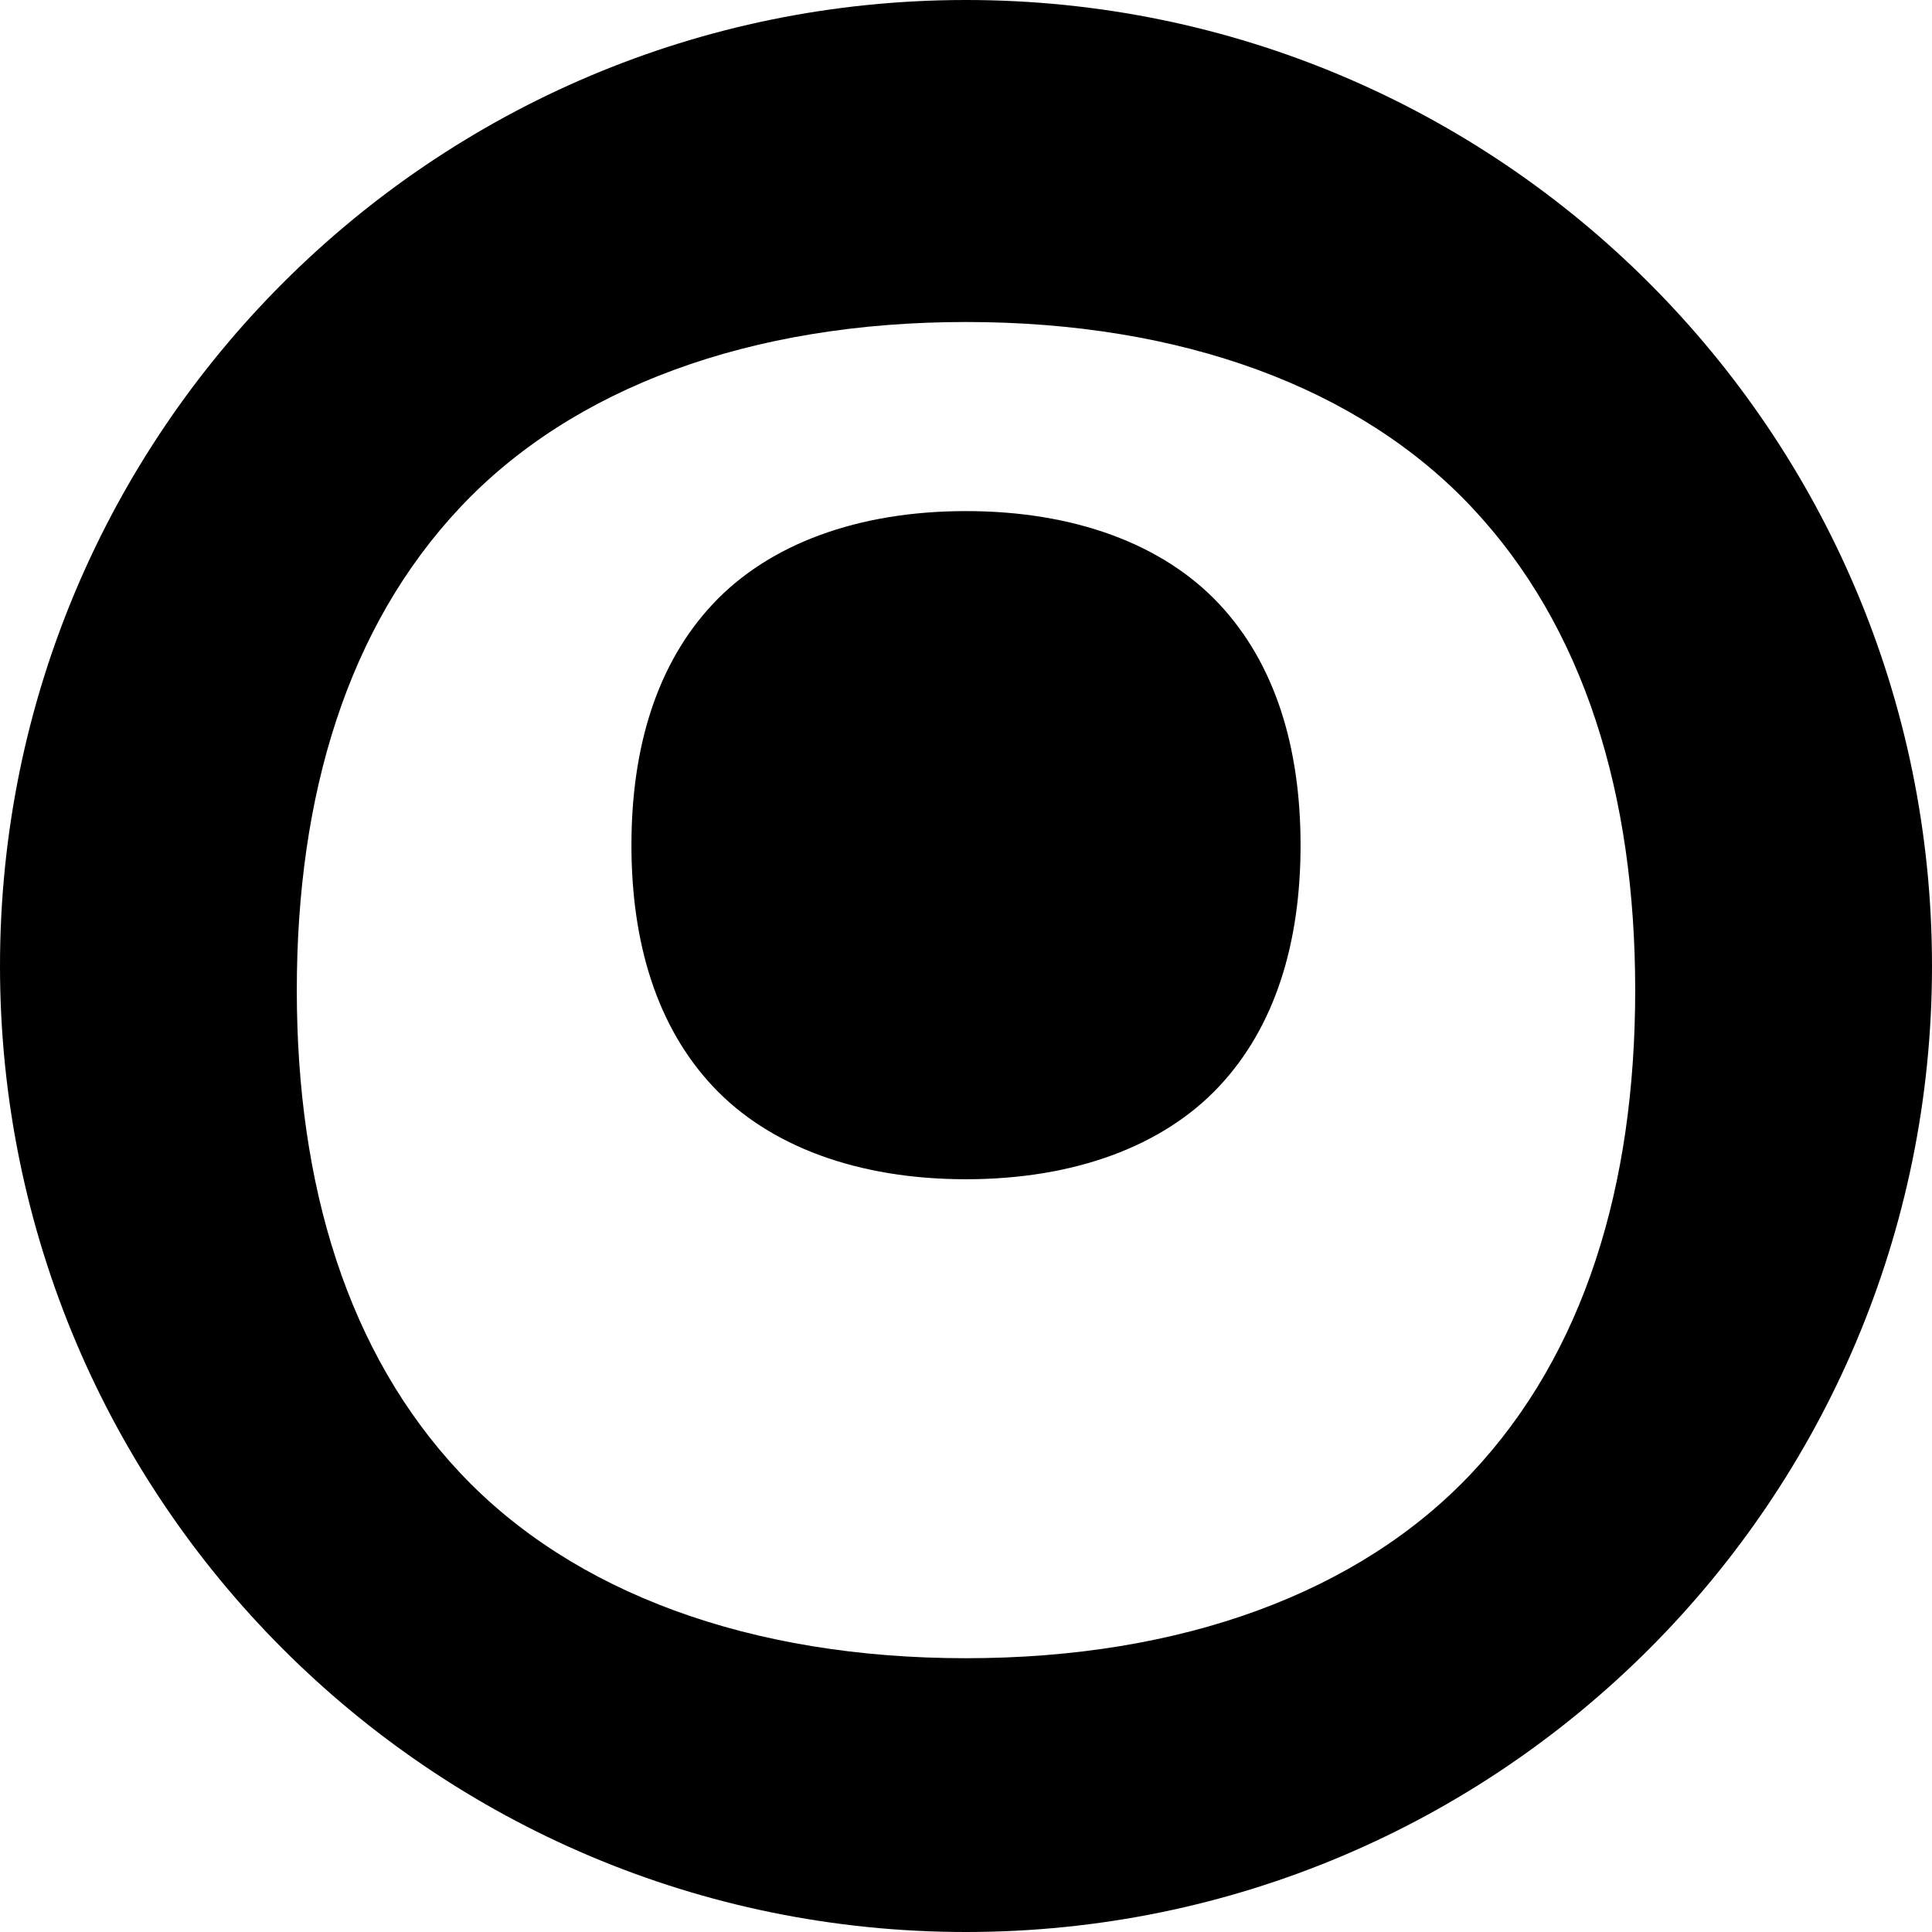
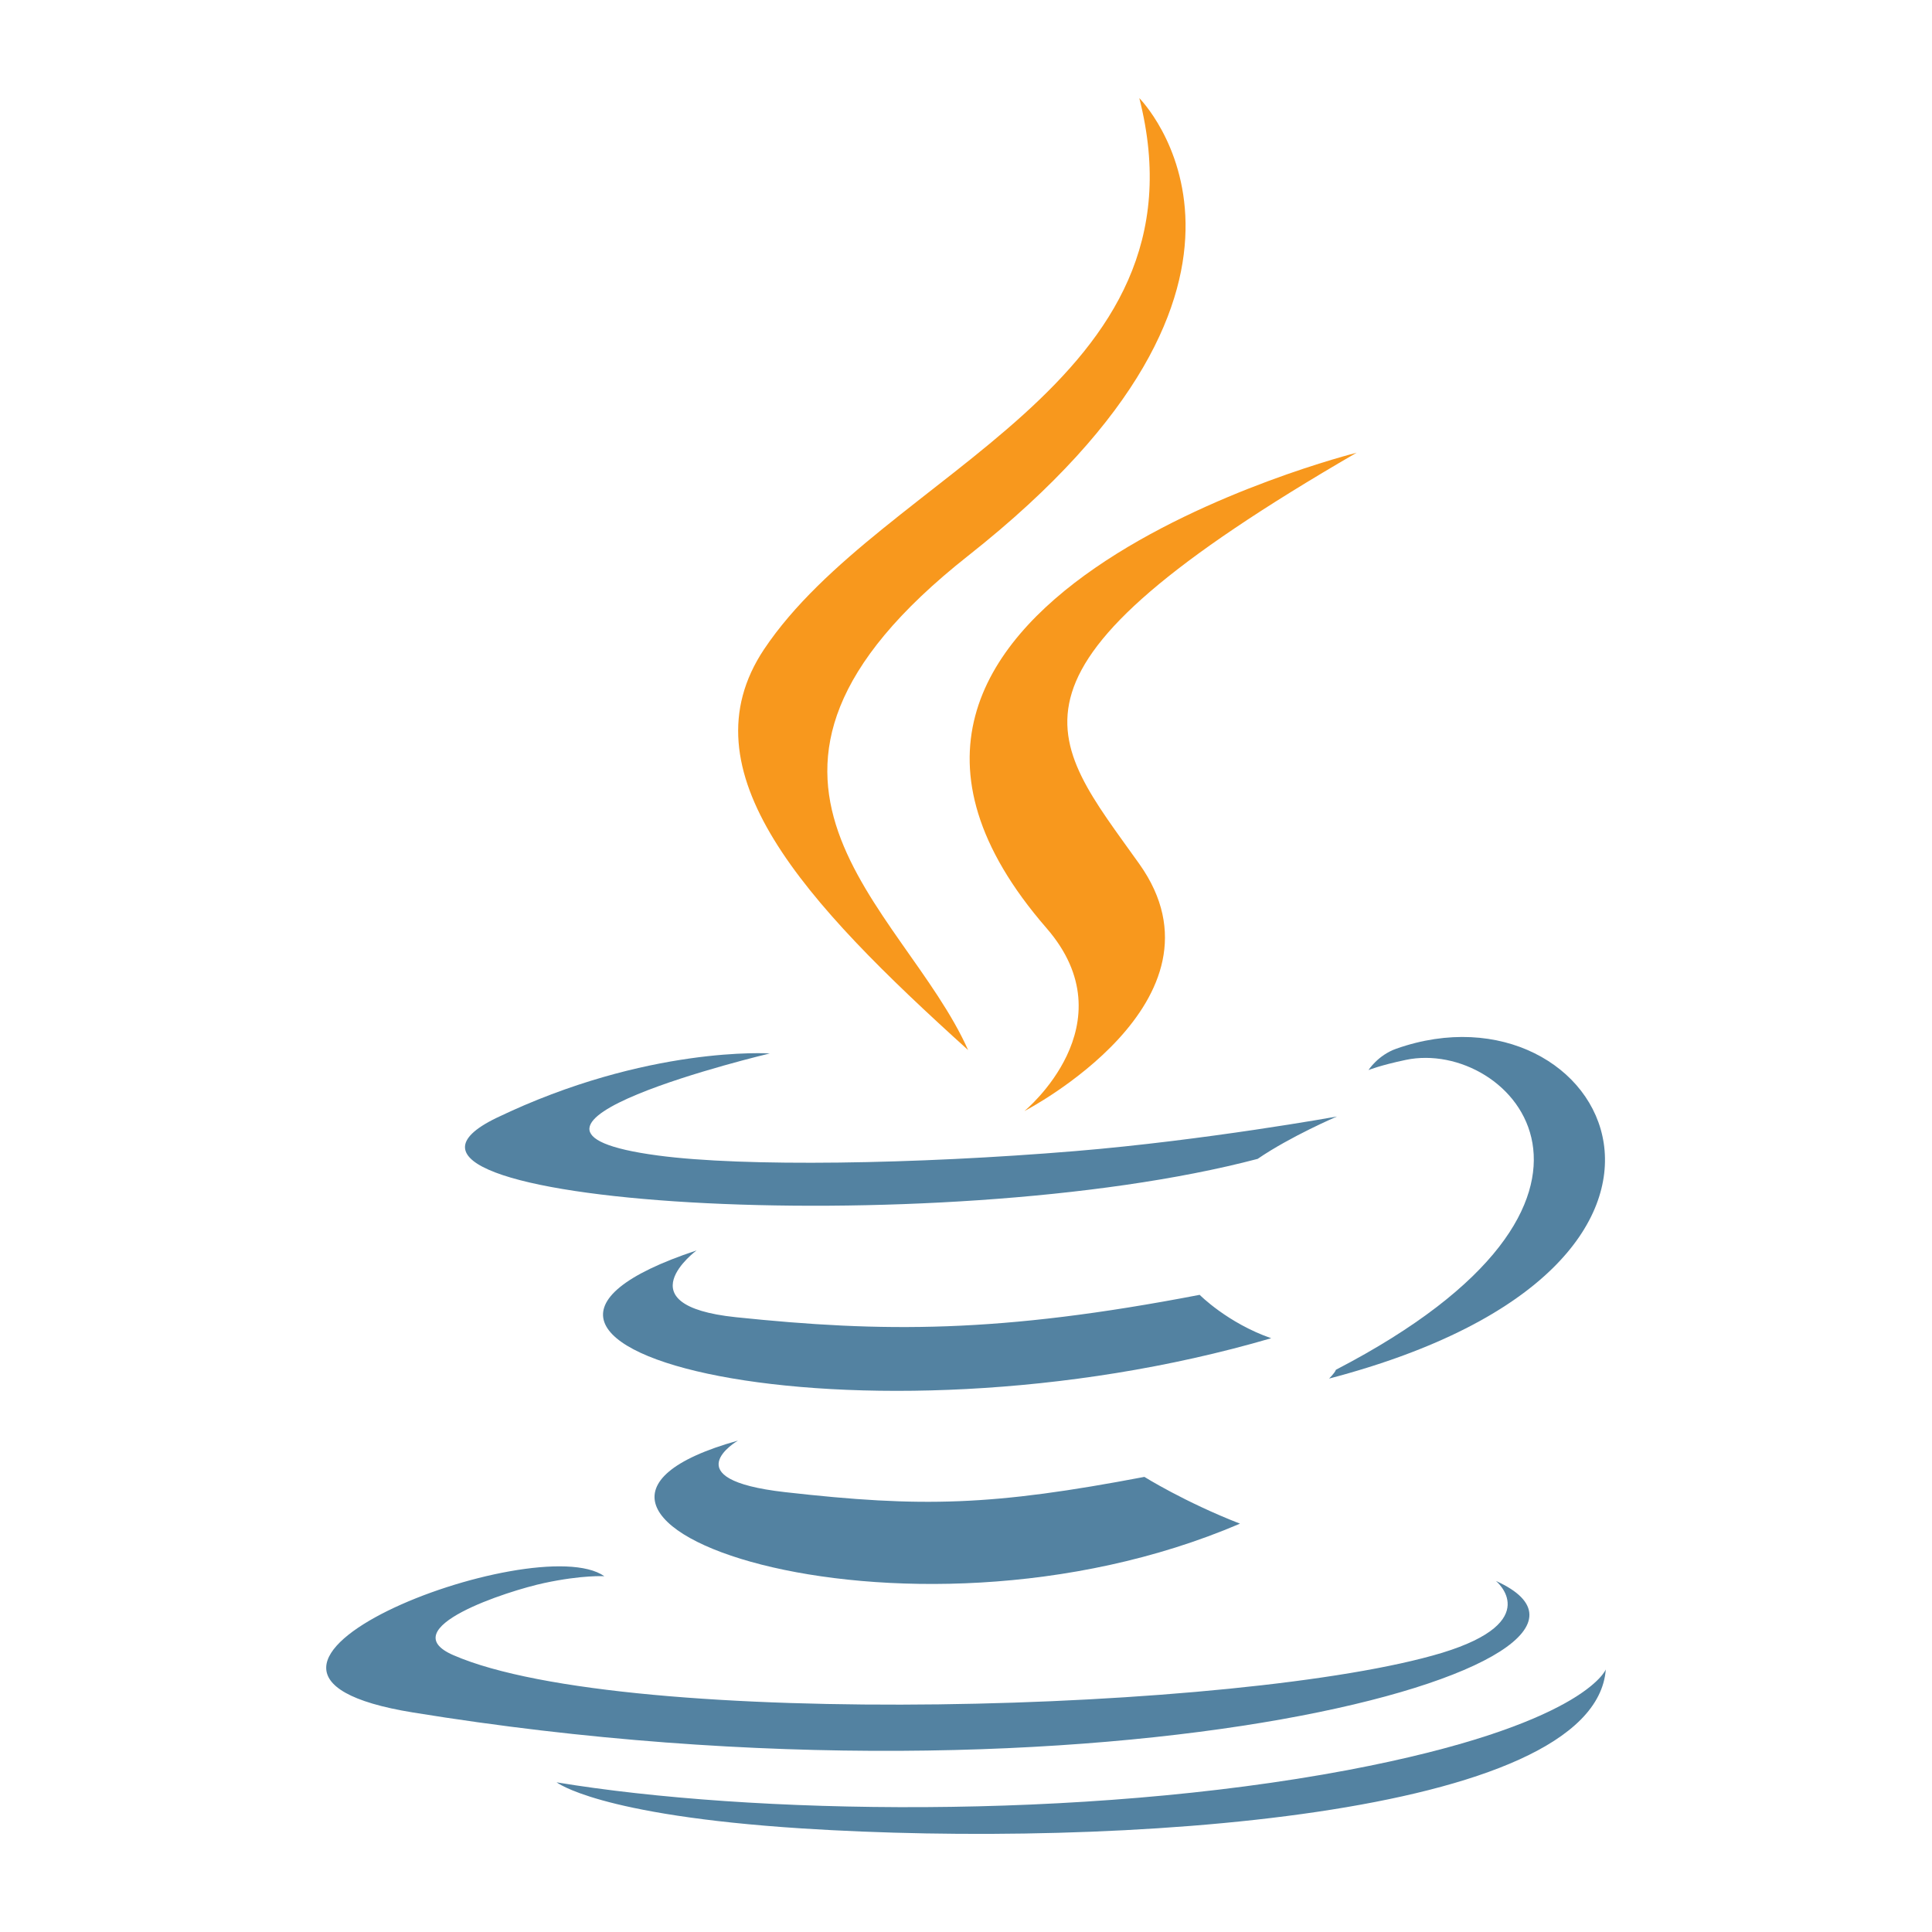
- <svg xmlns="http://www.w3.org/2000/svg" width="24" height="24" viewBox="0 0 24 24">
-   <path d="M12 0c-6.627 0-12 5.373-12 12s5.373 12 12 12 12-5.373 12-12-5.373-12-12-12zm6.284 18.297c-1.398 1.488-3.604 2.302-6.284 2.302-2.68 0-4.886-.814-6.284-2.302-1.398-1.487-2.029-3.57-2.029-5.997s.631-4.51 2.029-5.997c1.398-1.488 3.604-2.303 6.284-2.303s4.886.815 6.284 2.303c1.398 1.487 2.029 3.57 2.029 5.997s-.631 4.51-2.029 5.997zm-3.142-10.797c-.699-.744-1.802-1.151-3.142-1.151s-2.443.407-3.142 1.151c-.699.744-1.014 1.785-1.014 2.999s.315 2.255 1.014 2.999c.699.744 1.802 1.151 3.142 1.151s2.443-.407 3.142-1.151c.699-.744 1.014-1.785 1.014-2.999s-.315-2.255-1.014-2.999z" />
+ <svg xmlns="http://www.w3.org/2000/svg" height="512px" style="enable-background:new 0 0 512 512;" version="1.1" viewBox="0 0 512 512" width="512px" xml:space="preserve">
+   <g id="_x31_81-java">
+     <g>
+       <path d="M333.283,307.117c8.807-6.02,21.023-11.23,21.023-11.23s-34.768,6.29-69.357,9.165    c-42.315,3.503-87.775,4.221-110.595,1.167c-53.996-7.187,29.647-27.044,29.647-27.044s-32.433-2.154-72.413,17.07    C84.422,319.066,248.383,329.487,333.283,307.117z" style="fill:#5382A1;" />
+       <path d="M256.56,278.277c-17.07-38.362-74.659-72.054,0-130.99C349.727,73.797,301.93,26,301.93,26    c19.316,75.917-67.92,98.917-99.456,146.084C181.001,204.337,212.986,238.927,256.56,278.277z" style="fill:#F8981D;" />
+       <path d="M359.518,119.975c0.09,0-157.403,39.351-82.205,125.958c22.191,25.516-5.84,48.516-5.84,48.516    s56.332-29.108,30.457-65.495C277.762,194.993,259.254,178.103,359.518,119.975z" style="fill:#F8981D;" />
+       <path d="M354.039,362.999c-0.449,1.078-1.797,2.247-1.797,2.336    c115.266-30.277,72.861-106.824,17.787-87.416c-4.852,1.707-7.365,5.66-7.365,5.66s3.053-1.259,9.883-2.696    C400.396,275.044,440.377,318.168,354.039,362.999L354.039,362.999z" style="fill:#5382A1;" />
+       <path d="M396.443,418.971c0,0,13.027,10.692-14.285,19.047c-52.018,15.722-216.339,20.483-261.979,0.63    c-16.441-7.099,14.374-17.072,24.078-19.137c10.061-2.157,15.901-1.799,15.901-1.799c-18.238-12.847-117.963,25.247-50.671,36.119    C292.945,483.657,444.061,440.443,396.443,418.971L396.443,418.971z" style="fill:#5382A1;" />
+       <path d="M195.557,381.776c-70.706,19.766,43.035,60.555,133.055,22.011    c-14.732-5.748-25.334-12.397-25.334-12.397c-40.16,7.637-58.756,8.175-95.233,4.043    C177.948,392.019,195.557,381.776,195.557,381.776L195.557,381.776z" style="fill:#5382A1;" />
+       <path d="M357.092,469.103c-70.705,13.296-157.941,11.771-209.602,3.233c0-0.088,10.602,8.716,65.046,12.22    c82.834,5.302,210.051-2.966,213.016-42.136C425.553,442.42,419.803,457.245,357.092,469.103L357.092,469.103z" style="fill:#5382A1;" />
+       <path d="M317.922,343.144c-53.188,10.243-84.003,9.973-122.904,5.93    c-30.098-3.145-10.422-17.698-10.422-17.698c-77.982,25.874,43.304,55.164,152.281,23.269    C325.289,350.601,317.922,343.144,317.922,343.144z" style="fill:#5382A1;" />
+     </g>
+   </g>
+   <g id="Layer_1" />
</svg>
